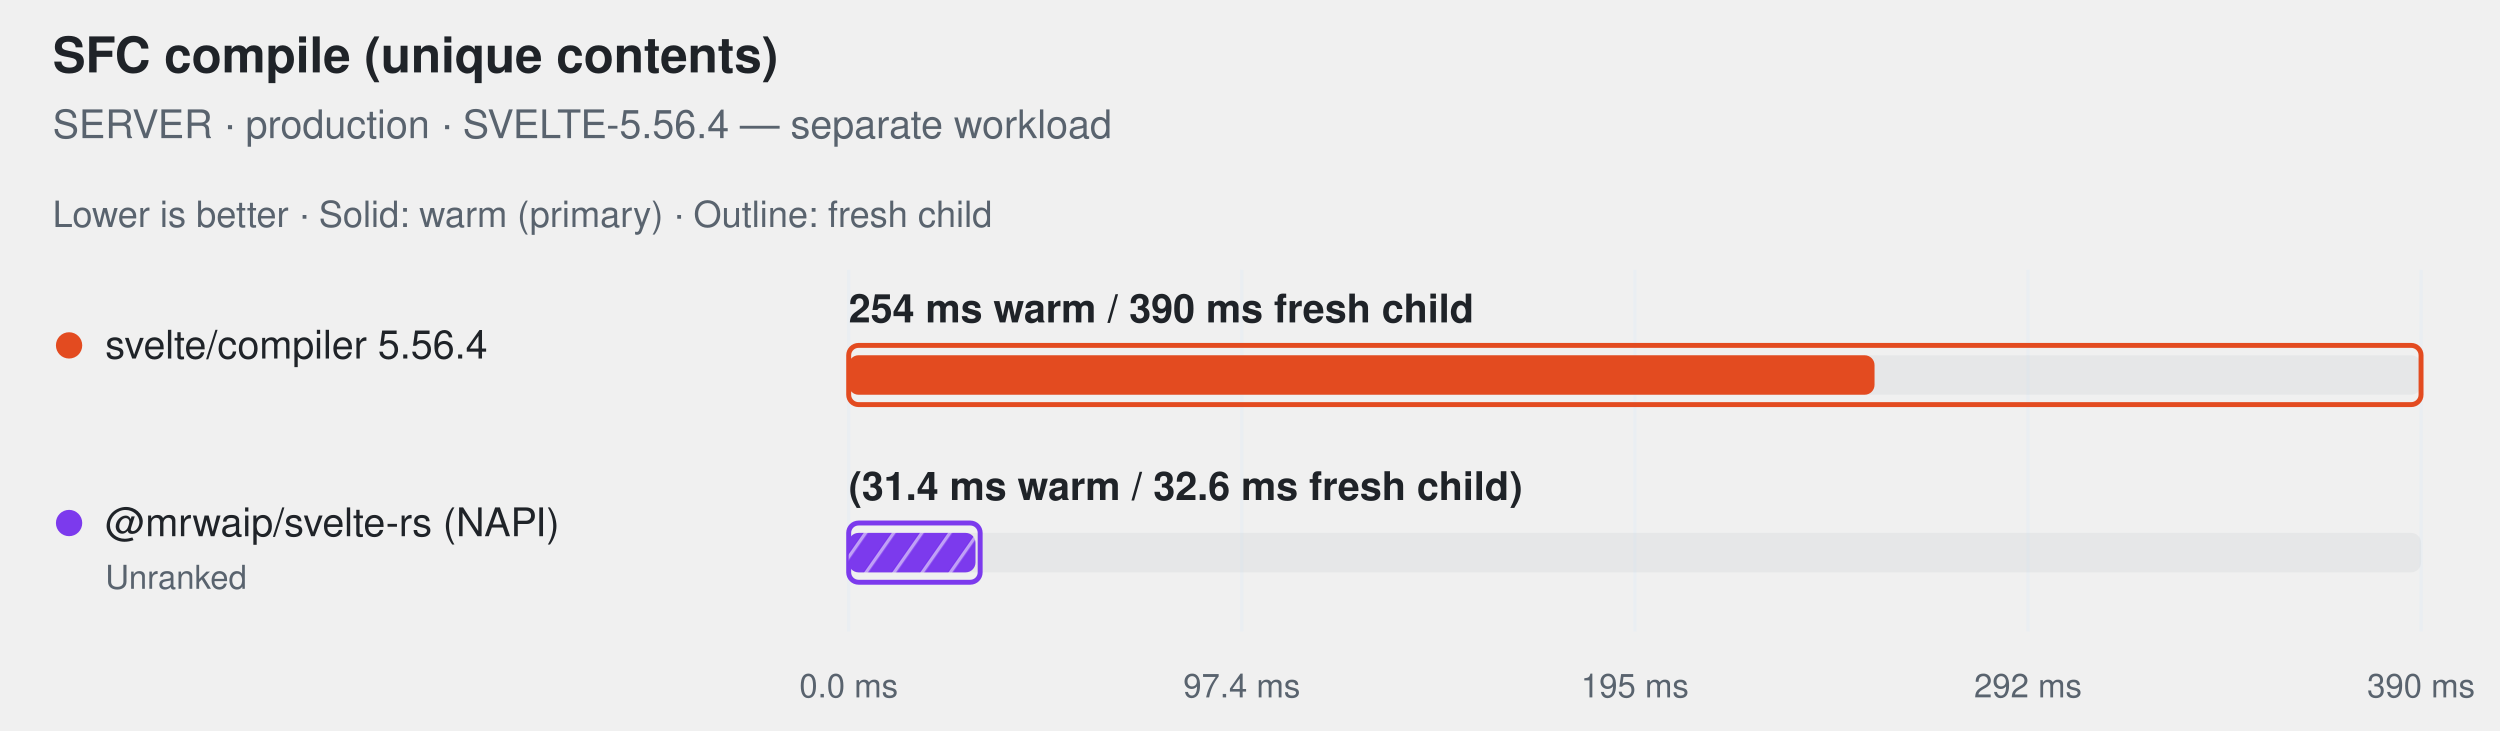
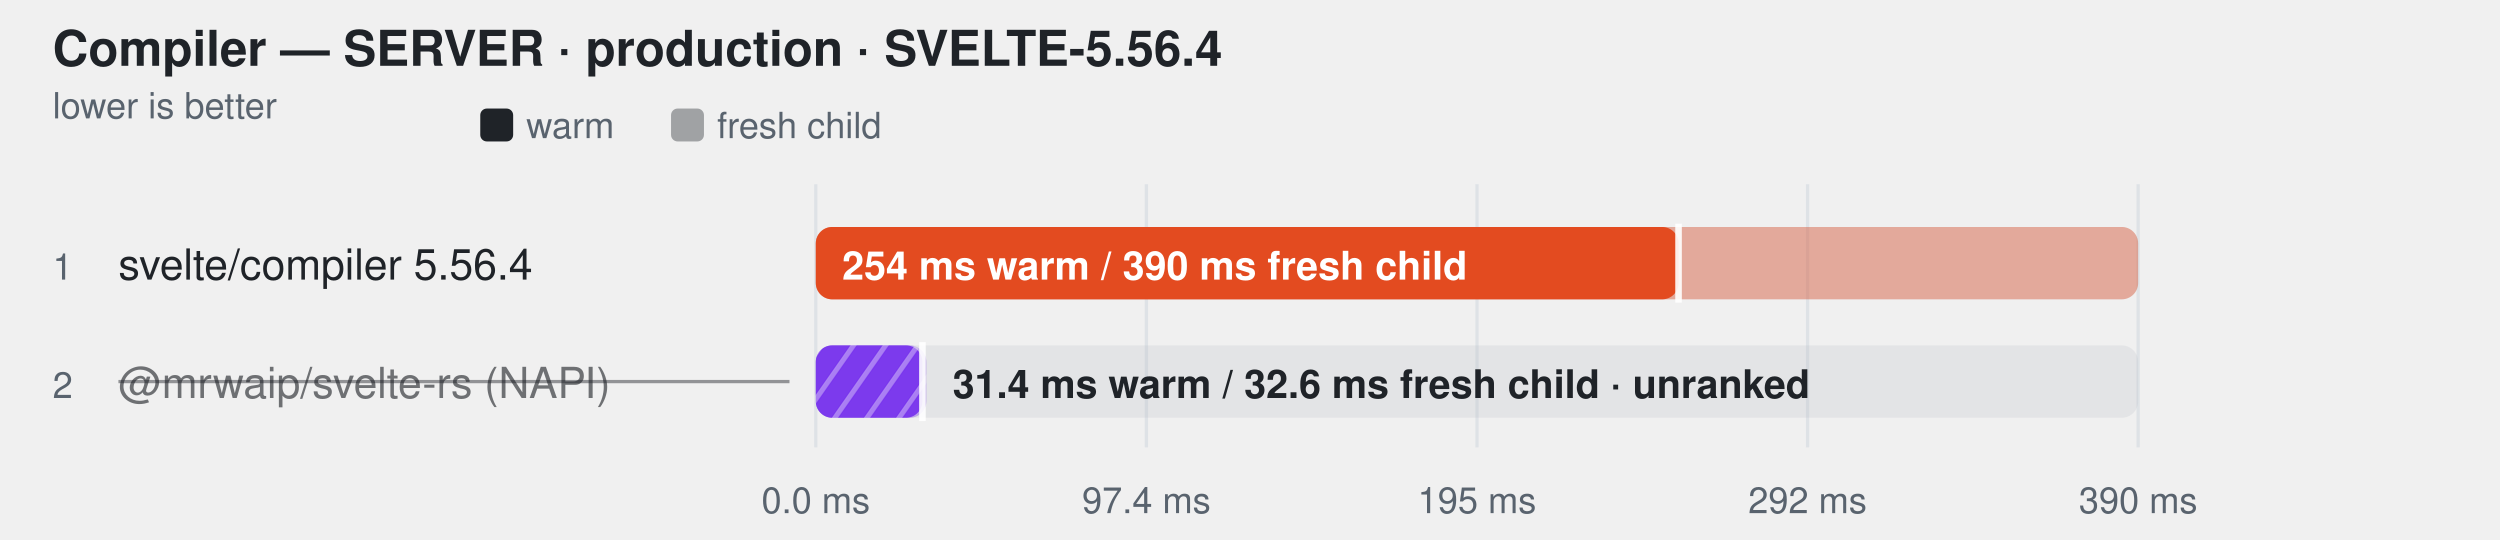
- <svg xmlns="http://www.w3.org/2000/svg" width="760" height="222" viewBox="0 0 760 222" role="img" aria-label="SFC compile (unique contents)">
-   <style>text{font-family:-apple-system,BlinkMacSystemFont,"Segoe UI",Helvetica,Arial,sans-serif;}</style>
-   <text x="16" y="22" fill="#1f2328" font-size="15" font-weight="600">SFC compile (unique contents)</text>
-   <text x="16" y="42" fill="#59636e" font-size="12">SERVER · production · SVELTE-5.56.4 — separate workload</text>
-   <text x="16" y="69" fill="#59636e" font-size="11">Lower is better · Solid: warm (primary) · Outline: fresh child</text>
-   <line x1="258" y1="82" x2="258" y2="192" stroke="#eaeef2" />
-   <text x="258" y="212" fill="#59636e" font-size="10" text-anchor="middle">0.0 ms</text>
-   <line x1="377.5" y1="82" x2="377.5" y2="192" stroke="#eaeef2" />
-   <text x="377.5" y="212" fill="#59636e" font-size="10" text-anchor="middle">97.4 ms</text>
-   <line x1="497" y1="82" x2="497" y2="192" stroke="#eaeef2" />
-   <text x="497" y="212" fill="#59636e" font-size="10" text-anchor="middle">195 ms</text>
-   <line x1="616.5" y1="82" x2="616.5" y2="192" stroke="#eaeef2" />
-   <text x="616.5" y="212" fill="#59636e" font-size="10" text-anchor="middle">292 ms</text>
-   <line x1="736" y1="82" x2="736" y2="192" stroke="#eaeef2" />
-   <text x="736" y="212" fill="#59636e" font-size="10" text-anchor="middle">390 ms</text>
-   <g data-tool="svelte/compiler 5.56.4">
-     <circle cx="21" cy="105" r="4" fill="#e34b20" />
-     <text x="32" y="109" fill="#1f2328" font-size="12" font-weight="500">svelte/compiler 5.56.4</text>
-     <rect x="258" y="108" width="478" height="12" rx="3" fill="#afb8c126" />
-     <rect data-series="fresh" x="258" y="105" width="478.00" height="18" rx="3" fill="none" stroke="#e34b20" stroke-width="1.5" />
-     <rect data-series="primary" x="258" y="108" width="311.86" height="12" rx="3" fill="#e34b20" />
-     <text x="258" y="98" fill="#1f2328" font-size="12" font-weight="600">254 ms warm / 390 ms fresh child</text>
-   </g>
-   <g data-tool="@mrwaip/svelte-rs (NAPI)">
-     <circle cx="21" cy="159" r="4" fill="#7c3aed" />
-     <text x="32" y="163" fill="#1f2328" font-size="12" font-weight="500">@mrwaip/svelte-rs (NAPI)</text>
-     <text x="32" y="179" fill="#59636e" font-size="10">Unranked</text>
-     <defs>
-       <pattern id="hatch-1" width="7" height="7" patternUnits="userSpaceOnUse" patternTransform="rotate(35)">
-         <rect width="7" height="7" fill="#7c3aed" />
-         <line x1="0" y1="0" x2="0" y2="7" stroke="#fff" stroke-width="2" stroke-opacity="0.5" />
-       </pattern>
-     </defs>
-     <rect x="258" y="162" width="478" height="12" rx="3" fill="#afb8c126" />
-     <rect data-series="fresh" x="258" y="159" width="39.97" height="18" rx="3" fill="none" stroke="#7c3aed" stroke-width="1.5" />
-     <rect data-series="primary" x="258" y="162" width="38.55" height="12" rx="3" fill="url(#hatch-1)" />
-     <text x="258" y="152" fill="#1f2328" font-size="12" font-weight="600">(31.4 ms warm / 32.6 ms fresh child)</text>
-   </g>
+ <svg xmlns="http://www.w3.org/2000/svg" width="760" height="164" viewBox="0 0 760 164" role="img" aria-label="Compiler — SERVER · production · SVELTE-5.56.4">
+   <style>
+     text { font-family: -apple-system, BlinkMacSystemFont, "Segoe UI", Helvetica, Arial, sans-serif; }
+   </style>
+   <defs>
+     <pattern id="hatch-1" width="8" height="8" patternUnits="userSpaceOnUse" patternTransform="rotate(35)">
+       <rect width="8" height="8" fill="#7c3aed" />
+       <line x1="0" y1="0" x2="0" y2="8" stroke="#fff" stroke-width="3" opacity="0.35" />
+     </pattern>
+   </defs>
+   <text fill="#1f2328" x="16" y="20" font-size="15" font-weight="600">Compiler — SERVER · production · SVELTE-5.56.4</text>
+   <text fill="#59636e" x="16" y="36" font-size="11">lower is better</text>
+   <rect x="146" y="33" width="10" height="10" rx="2" fill="#1f2328" />
+   <text fill="#59636e" x="160" y="42" font-size="11">warm</text>
+   <rect x="204" y="33" width="10" height="10" rx="2" fill="#1f2328" fill-opacity="0.38" />
+   <text fill="#59636e" x="218" y="42" font-size="11">fresh child</text>
+   <line x1="248" y1="56" x2="248" y2="136" stroke="#d0d7de" stroke-opacity="0.55" />
+   <text fill="#59636e" x="248" y="156" text-anchor="middle" font-size="11">0.0 ms</text>
+   <line x1="348.5" y1="56" x2="348.5" y2="136" stroke="#d0d7de" stroke-opacity="0.55" />
+   <text fill="#59636e" x="348.5" y="156" text-anchor="middle" font-size="11">97.4 ms</text>
+   <line x1="449" y1="56" x2="449" y2="136" stroke="#d0d7de" stroke-opacity="0.55" />
+   <text fill="#59636e" x="449" y="156" text-anchor="middle" font-size="11">195 ms</text>
+   <line x1="549.5" y1="56" x2="549.5" y2="136" stroke="#d0d7de" stroke-opacity="0.55" />
+   <text fill="#59636e" x="549.5" y="156" text-anchor="middle" font-size="11">292 ms</text>
+   <line x1="650" y1="56" x2="650" y2="136" stroke="#d0d7de" stroke-opacity="0.55" />
+   <text fill="#59636e" x="650" y="156" text-anchor="middle" font-size="11">390 ms</text>
+   <text fill="#59636e" x="16" y="85" font-size="11">1</text>
+   <text fill="#1f2328" x="36" y="85" font-size="13">svelte/compiler 5.56.4</text>
+   <rect x="248" y="69" width="402" height="22" rx="5" fill="#afb8c133" />
+   <rect x="248" y="69" width="402.0" height="22" rx="5" fill="#e34b20" fill-opacity="0.38" />
+   <rect x="248" y="69" width="262.3" height="22" rx="5" fill="#e34b20" fill-opacity="1" />
+   <line x1="510.277" y1="68" x2="510.277" y2="92" stroke="#ffffff" stroke-width="2" stroke-opacity="0.9" />
+   <text fill="#ffffff" x="256" y="85" font-size="12" font-weight="600">254 ms warm / 390 ms fresh child</text>
+   <text fill="#59636e" x="16" y="121" font-size="11">2</text>
+   <text fill="#1f2328" x="36" y="121" font-size="13" fill-opacity="0.62">@mrwaip/svelte-rs (NAPI)</text>
+   <line x1="36" y1="116" x2="240" y2="116" stroke="#1f2328" stroke-opacity="0.45" />
+   <rect x="248" y="105" width="402" height="22" rx="5" fill="#afb8c133" />
+   <rect x="248" y="105" width="33.6" height="22" rx="5" fill="url(#hatch-1)" fill-opacity="0.38" />
+   <rect x="248" y="105" width="32.4" height="22" rx="5" fill="url(#hatch-1)" fill-opacity="1" />
+   <line x1="280.42" y1="104" x2="280.42" y2="128" stroke="#ffffff" stroke-width="2" stroke-opacity="0.9" />
+   <text fill="#1f2328" x="289.615" y="121" font-size="12" font-weight="600">31.4 ms warm / 32.6 ms fresh child · unranked</text>
</svg>
